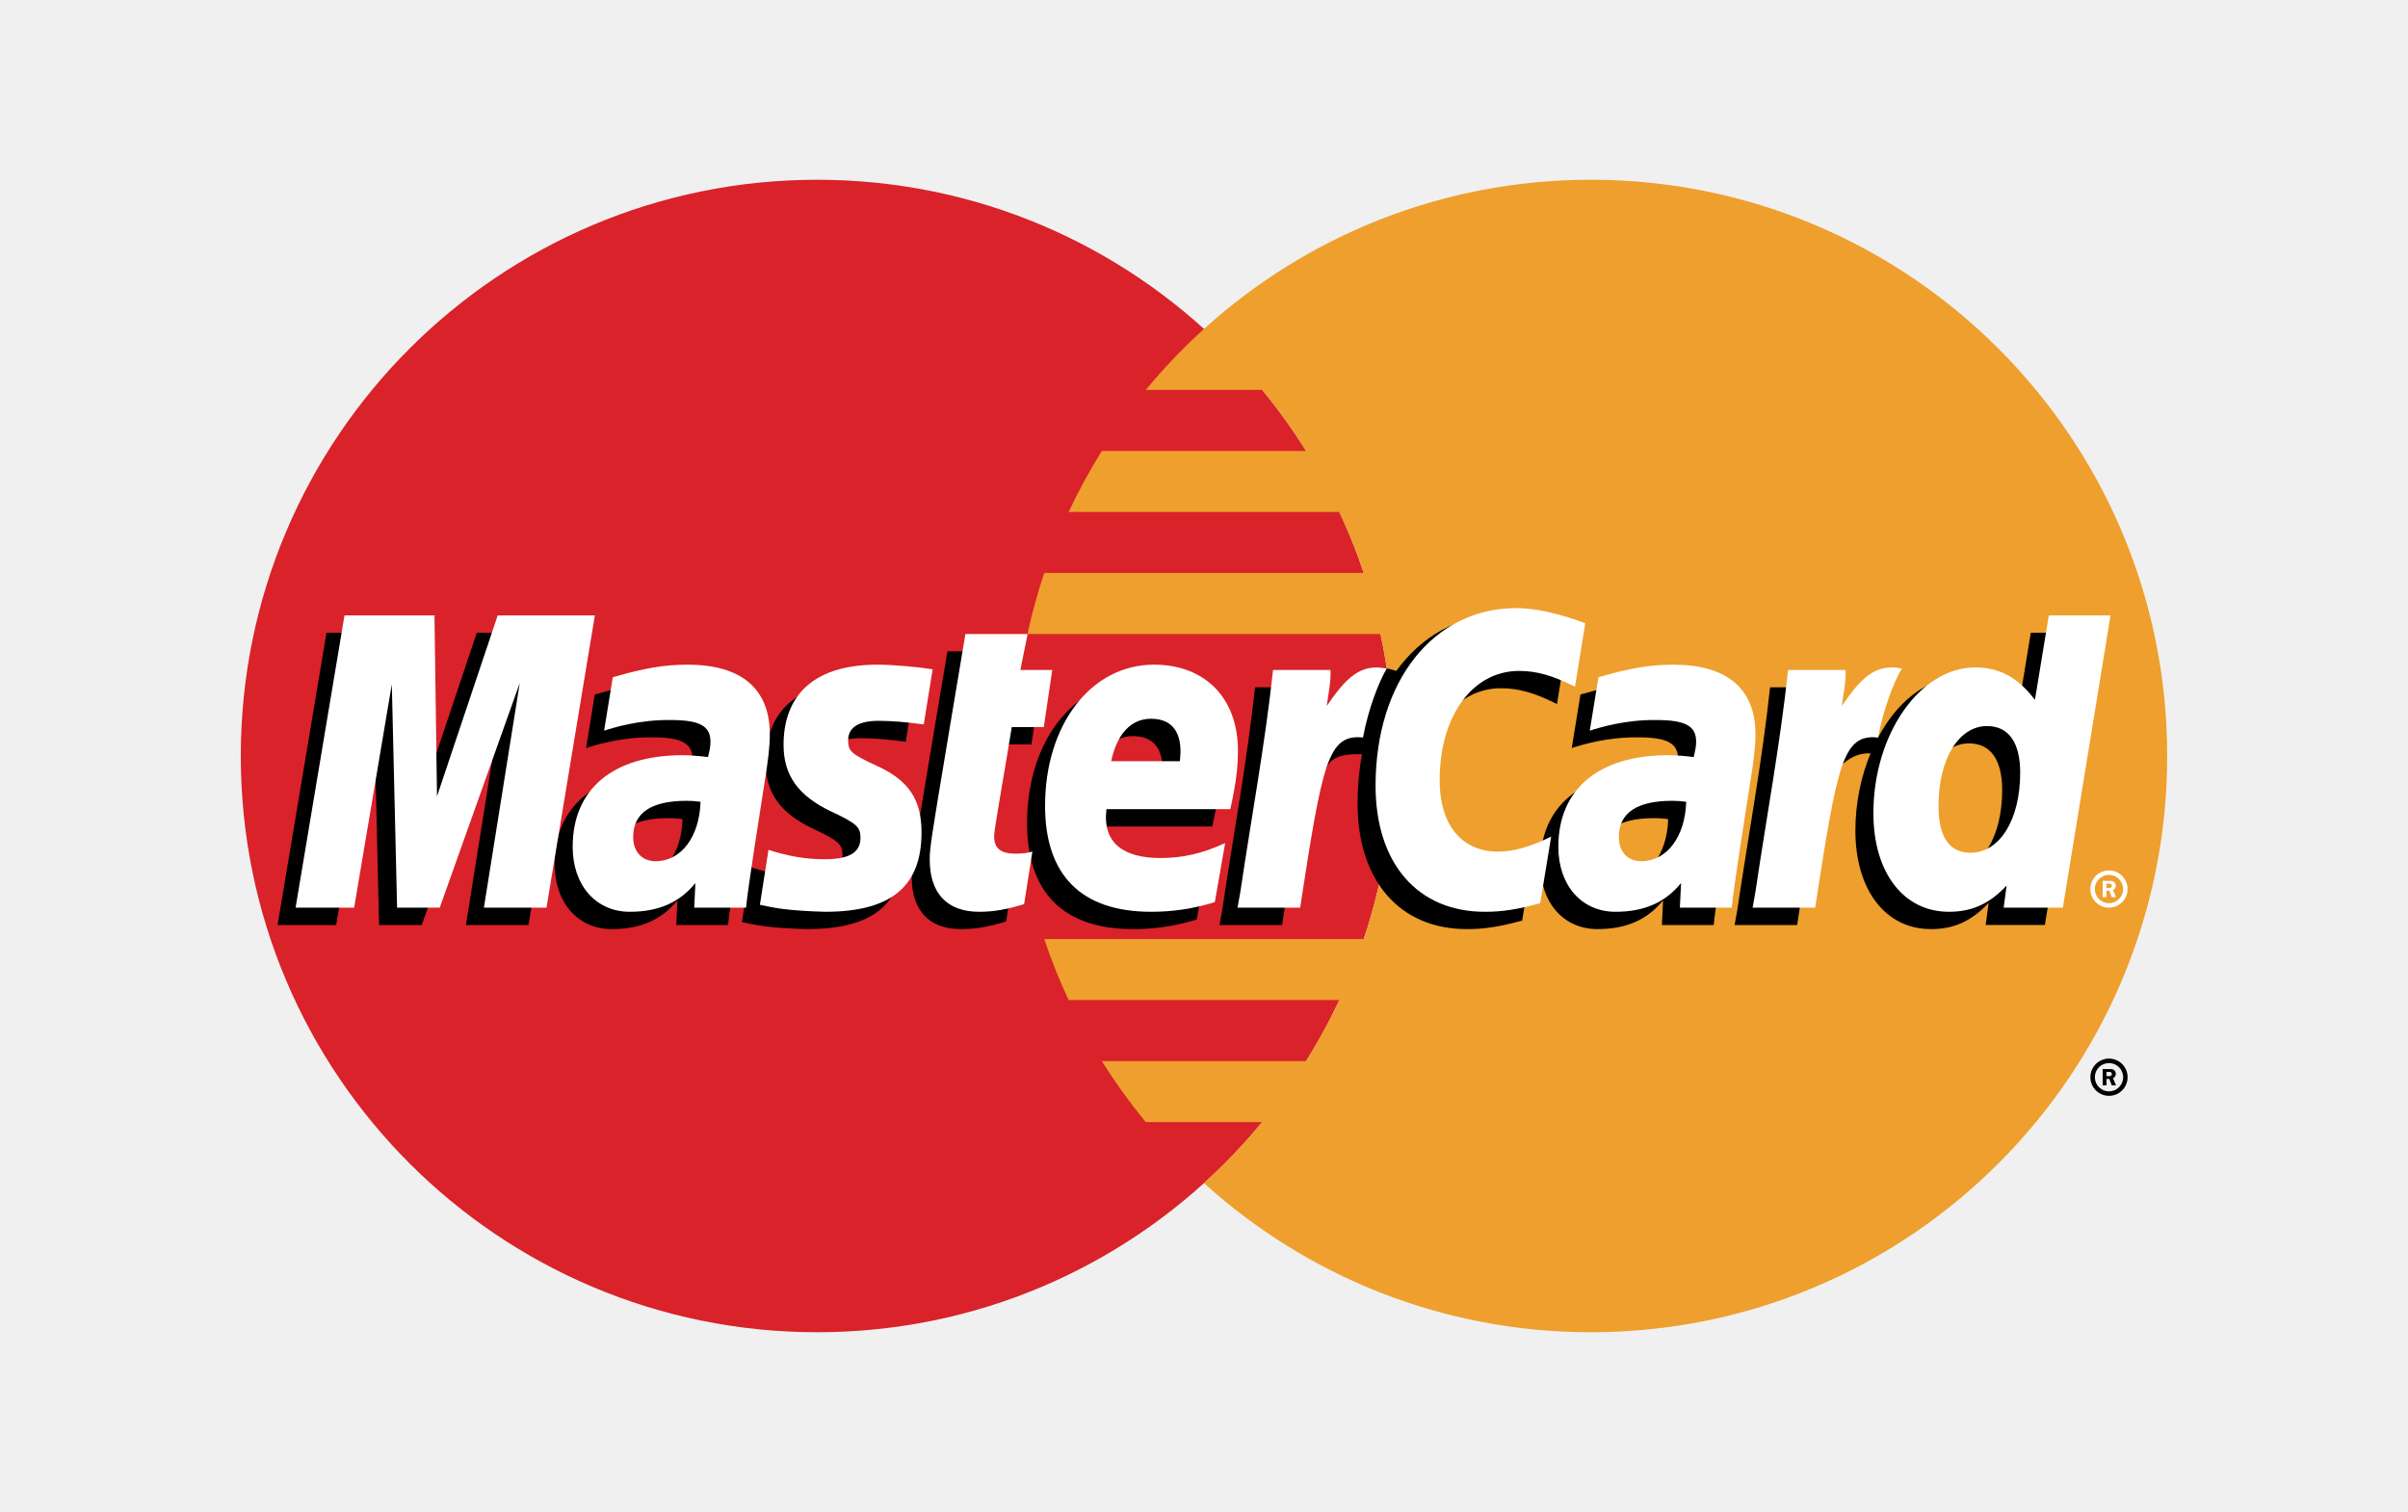
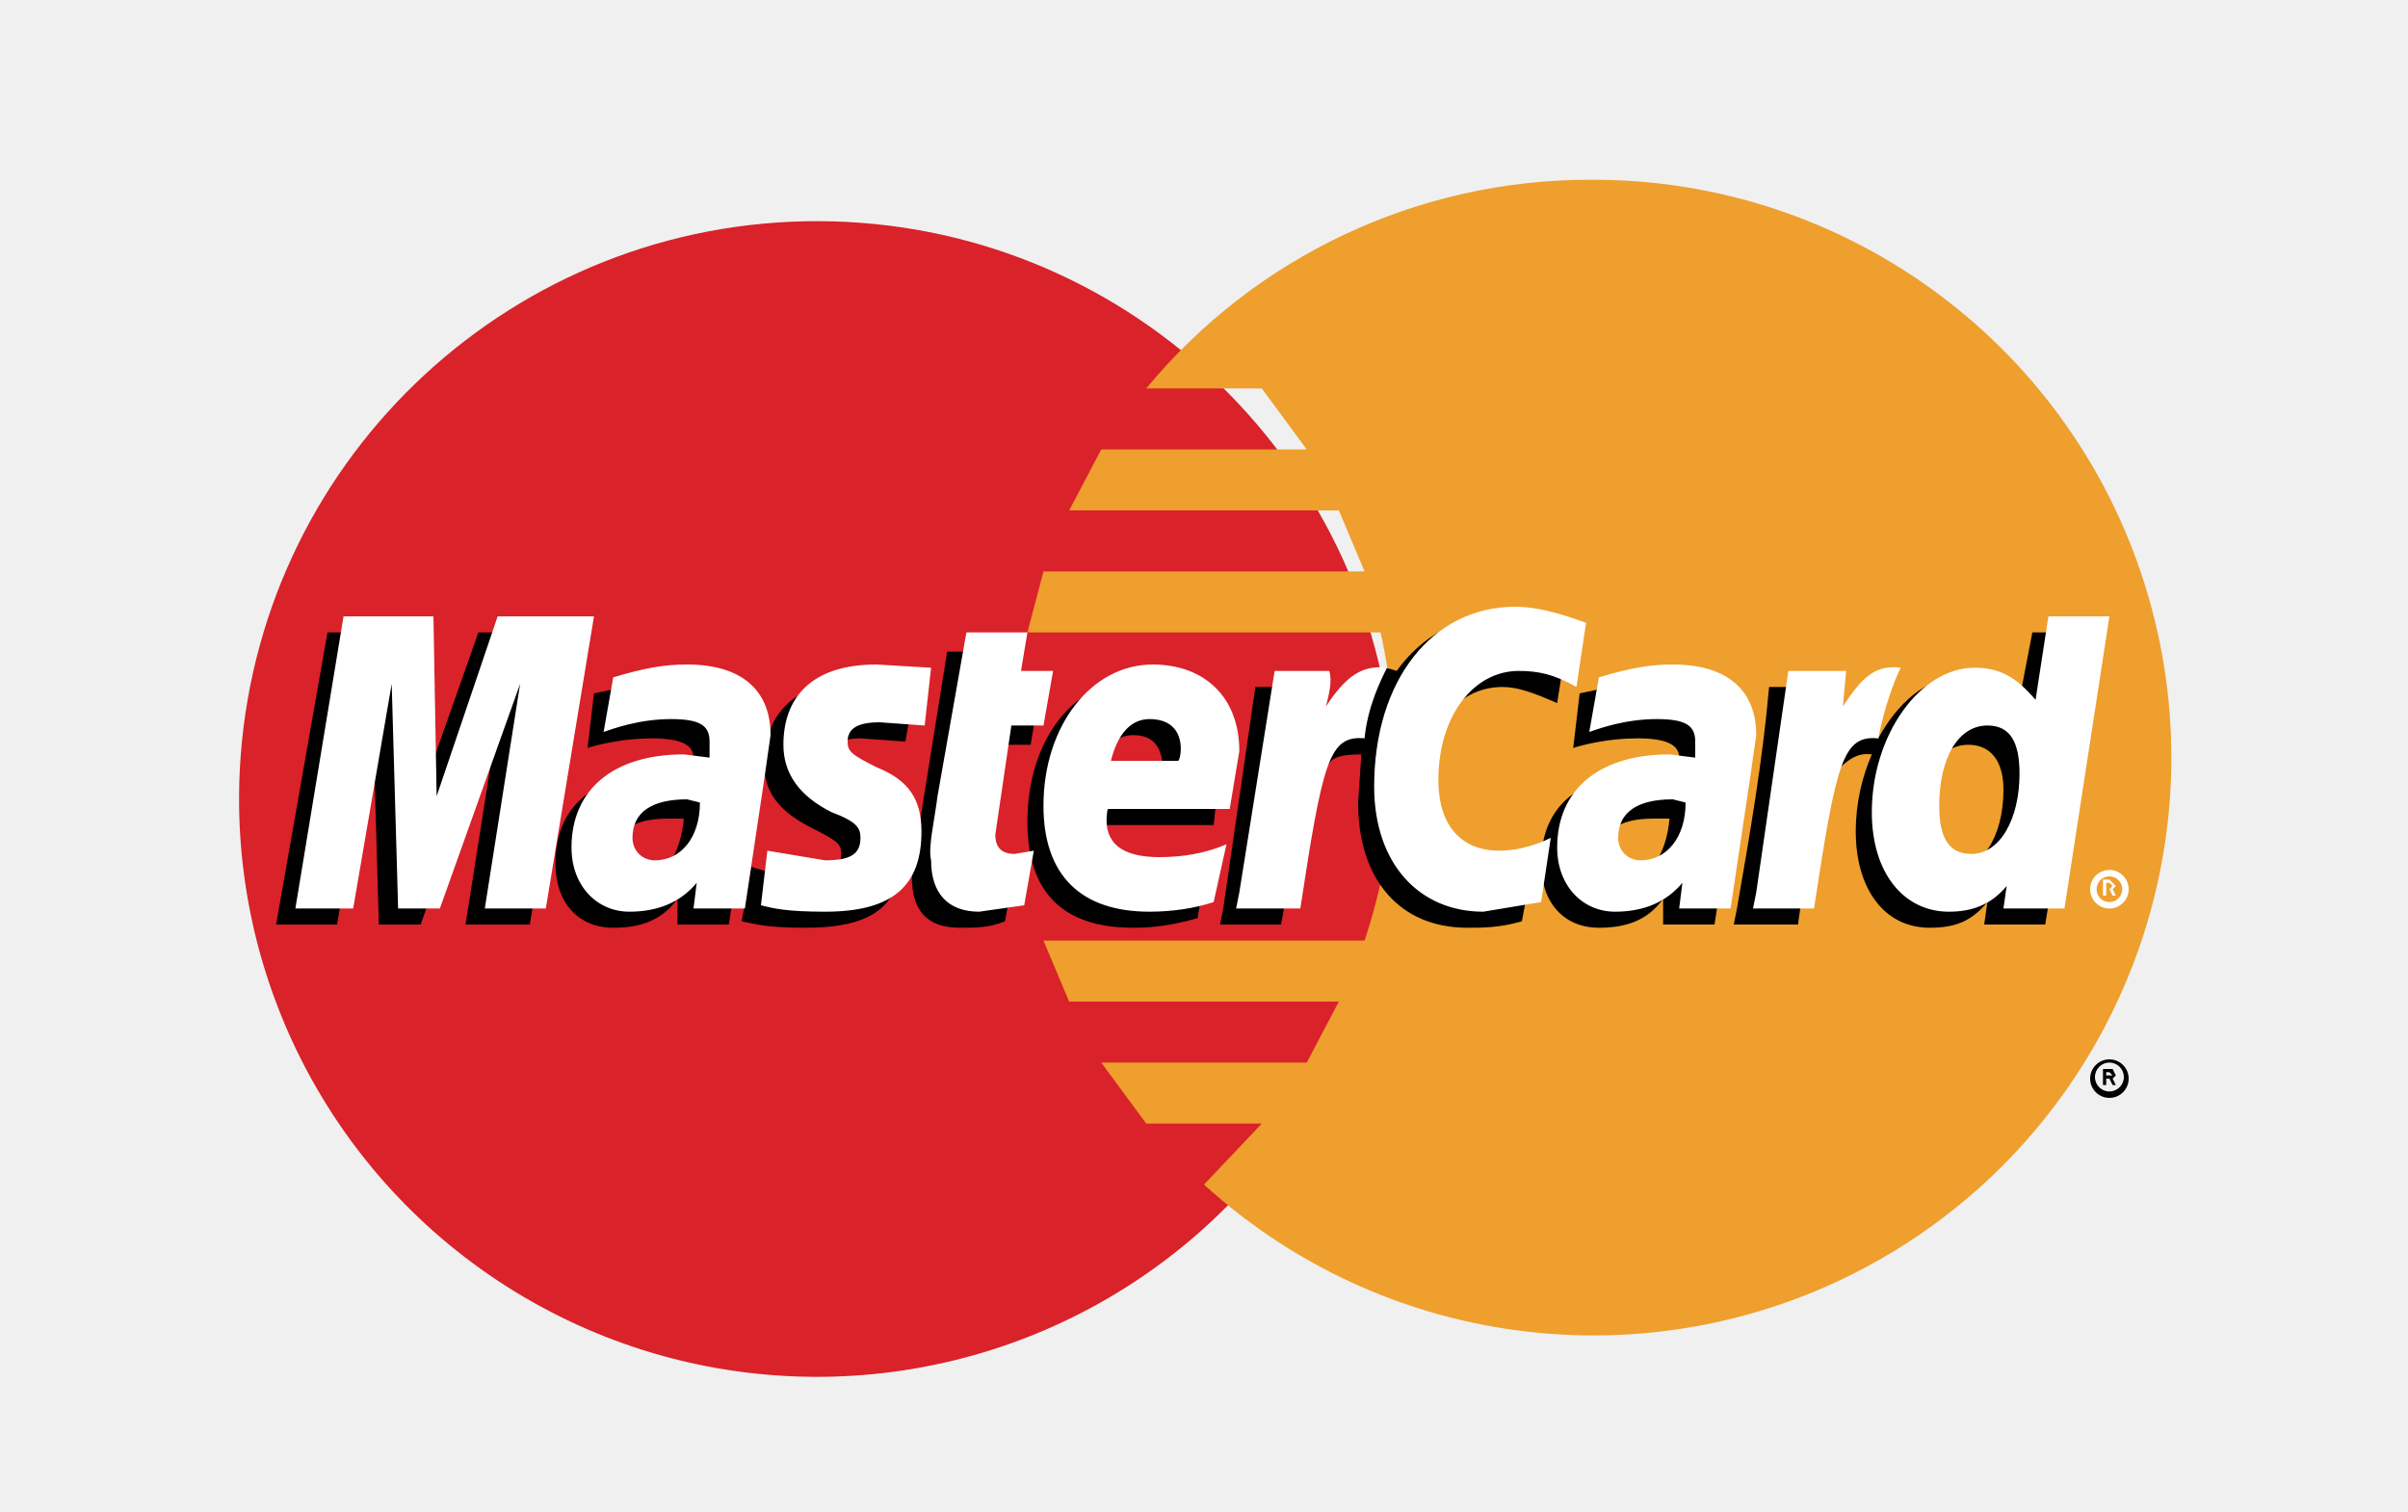
- <svg xmlns="http://www.w3.org/2000/svg" version="1.1" id="Layer_1" x="0px" y="0px" width="750px" height="471px" viewBox="0 0 750 471" enable-background="new 0 0 750 471" xml:space="preserve">
-   <g id="Page-1">
-     <g id="mastercard">
-       <path id="Fill-1" fill="#D9222A" d="M434.008,235.5c0,99.142-80.371,179.504-179.508,179.504    C155.363,415.004,75,334.642,75,235.5c0-99.133,80.362-179.504,179.5-179.504C353.637,55.996,434.008,136.367,434.008,235.5" />
-       <path id="Fill-2" fill="#EE9F2D" d="M495.491,55.996c-46.379,0-88.642,17.596-120.5,46.467    c-6.487,5.883-12.546,12.238-18.125,18.996h36.267c4.958,6.029,9.525,12.371,13.684,19.012h-63.634    c-3.813,6.104-7.274,12.446-10.342,19.008h84.313c2.88,6.159,5.421,12.496,7.601,19.004h-99.513    c-2.075,6.191-3.821,12.529-5.217,19.008h109.941c2.638,12.25,4.042,24.967,4.042,38.008c0,19.934-3.254,39.112-9.254,57.021    h-99.513c2.175,6.512,4.717,12.854,7.596,19.008h84.316c-3.074,6.563-6.528,12.904-10.346,19.012h-63.625    c4.154,6.63,8.729,12.98,13.684,18.996h36.259c-5.571,6.771-11.634,13.134-18.13,19.013    c31.858,28.866,74.117,46.454,120.496,46.454C594.629,415.004,675,334.642,675,235.5C675,136.371,594.629,55.996,495.491,55.996" />
-       <path id="Fill-3" d="M651.074,335.559c0-3.2,2.592-5.801,5.796-5.801s5.796,2.601,5.796,5.801    c0,3.199-2.592,5.8-5.796,5.8S651.074,338.758,651.074,335.559L651.074,335.559L651.074,335.559z M656.87,339.967    c2.434,0,4.408-1.975,4.408-4.408c0-2.438-1.975-4.404-4.408-4.404c-2.438,0-4.404,1.967-4.404,4.404    C652.466,337.992,654.433,339.967,656.87,339.967L656.87,339.967L656.87,339.967z M656.087,338.108H654.9v-5.096h2.15    c0.45,0,0.908,0,1.304,0.254c0.413,0.279,0.646,0.771,0.646,1.279c0,0.571-0.338,1.104-0.884,1.313l0.938,2.25h-1.316    l-0.779-2.017h-0.871V338.108L656.087,338.108z M656.087,335.217h0.658c0.246,0,0.505,0.021,0.726-0.1    c0.195-0.125,0.296-0.359,0.296-0.584c0-0.195-0.121-0.421-0.288-0.517c-0.208-0.129-0.537-0.101-0.758-0.101h-0.634V335.217    L656.087,335.217z" />
-       <path id="Fill-4" d="M212.587,255.154c-2.046-0.238-2.945-0.301-4.35-0.301    c-11.046,0-16.638,3.788-16.638,11.268c0,4.612,2.729,7.545,6.987,7.545C206.525,273.666,212.245,266.108,212.587,255.154    L212.587,255.154L212.587,255.154z M226.758,288.15h-16.146l0.371-7.676c-4.926,6.066-11.496,8.95-20.426,8.95    c-10.563,0-17.804-8.25-17.804-20.229c0-18.024,12.596-28.541,34.217-28.541c2.208,0,5.042,0.199,7.941,0.57    c0.604-2.441,0.763-3.487,0.763-4.8c0-4.908-3.396-6.737-12.5-6.737c-9.533-0.108-17.396,2.271-20.625,3.333    c0.204-1.229,2.7-16.659,2.7-16.659c9.712-2.846,16.116-3.917,23.325-3.917c16.732,0,25.596,7.513,25.579,21.712    c0.033,3.805-0.597,8.5-1.579,14.671C230.883,259.559,227.254,282.546,226.758,288.15L226.758,288.15L226.758,288.15z" />
-       <path id="Fill-5" d="M164.6,288.15h-19.487l11.162-69.996L131.35,288.15h-13.279l-1.642-69.596    l-11.733,69.596H86.454l15.237-91.055h28.021l1.7,50.967l17.092-50.967h31.167L164.6,288.15" />
-       <path id="Fill-6" d="M519.574,255.154c-2.037-0.238-2.941-0.301-4.342-0.301    c-11.041,0-16.633,3.788-16.633,11.268c0,4.612,2.725,7.545,6.983,7.545C513.521,273.666,519.245,266.108,519.574,255.154    L519.574,255.154L519.574,255.154z M533.758,288.15h-16.146l0.366-7.676c-4.925,6.066-11.5,8.95-20.421,8.95    c-10.566,0-17.8-8.25-17.8-20.229c0-18.024,12.588-28.541,34.213-28.541c2.208,0,5.037,0.199,7.933,0.57    c0.604-2.441,0.763-3.487,0.763-4.8c0-4.908-3.392-6.737-12.496-6.737c-9.533-0.108-17.387,2.271-20.629,3.333    c0.204-1.229,2.709-16.659,2.709-16.659c9.712-2.846,16.112-3.917,23.313-3.917c16.741,0,25.604,7.513,25.587,21.712    c0.033,3.805-0.596,8.5-1.579,14.671C537.887,259.559,534.25,282.546,533.758,288.15L533.758,288.15L533.758,288.15z" />
-       <path id="Fill-7" d="M313.366,287.025c-5.333,1.679-9.491,2.399-14,2.399    c-9.962,0-15.399-5.725-15.399-16.267c-0.142-3.271,1.433-11.879,2.671-19.737c1.125-6.917,8.449-50.529,8.449-50.529h19.371    l-2.263,11.208h11.7l-2.642,17.796h-11.742c-2.25,14.083-5.454,31.625-5.491,33.95c0,3.816,2.037,5.483,6.671,5.483    c2.221,0,3.941-0.226,5.254-0.7L313.366,287.025" />
-       <path id="Fill-8" d="M372.758,286.425c-6.654,2.034-13.075,3.017-19.879,3    c-21.684-0.021-32.987-11.346-32.987-33.033c0-25.313,14.379-43.946,33.899-43.946c15.971,0,26.171,10.433,26.171,26.796    c0,5.429-0.7,10.729-2.388,18.212H339c-1.305,10.741,5.57,15.217,16.837,15.217c6.934,0,13.188-1.429,20.142-4.663    L372.758,286.425L372.758,286.425z M361.87,242.525c0.108-1.542,2.055-13.217-9.013-13.217c-6.17,0-10.583,4.704-12.379,13.217    H361.87L361.87,242.525z" />
-       <path id="Fill-9" d="M238.446,237.508c0,9.367,4.542,15.826,14.842,20.676    c7.892,3.708,9.112,4.809,9.112,8.17c0,4.617-3.479,6.701-11.191,6.701c-5.813,0-11.221-0.908-17.458-2.922    c0,0-2.563,16.321-2.68,17.101c4.43,0.967,8.38,1.862,20.279,2.191c20.563,0,30.059-7.829,30.059-24.75    c0-10.175-3.976-16.146-13.737-20.634c-8.171-3.75-9.108-4.587-9.108-8.045c0-4.004,3.237-6.046,9.537-6.046    c3.825,0,9.05,0.408,14,1.112l2.775-17.175c-5.046-0.8-12.696-1.442-17.15-1.442C245.925,212.446,238.379,223.833,238.446,237.508    " />
-       <path id="Fill-10" d="M467.533,214.392c5.412,0,10.458,1.421,17.412,4.921l3.188-19.763    c-2.854-1.121-12.904-7.7-21.417-7.7c-13.041,0-24.066,6.471-31.82,17.15c-11.309-3.746-15.958,3.825-21.658,11.367l-5.063,1.179    c0.383-2.483,0.729-4.95,0.612-7.446h-17.896c-2.446,22.917-6.779,46.128-10.171,69.075l-0.884,4.976h19.496    c3.254-21.143,5.037-34.68,6.121-43.842l7.341-4.084c1.097-4.078,4.529-5.458,11.417-5.291c-0.899,4.833-1.383,9.916-1.383,15.184    c0,24.225,13.07,39.308,34.05,39.308c5.404,0,10.041-0.712,17.221-2.658l3.429-20.759c-6.458,3.18-11.758,4.676-16.558,4.676    c-11.329,0-18.184-8.363-18.184-22.184C442.787,228.45,452.983,214.392,467.533,214.392" />
-       <path id="Fill-12" fill="#FFFFFF" d="M170.208,282.742h-19.491l11.171-69.988l-24.926,69.988h-13.283    l-1.642-69.588l-11.733,69.588H92.063L107.3,191.7h28.021l0.788,56.362l18.904-56.362h30.267L170.208,282.742" />
-       <path id="Fill-11" d="M632.521,197.096l-4.321,26.309c-5.329-7.013-11.054-12.088-18.612-12.088    c-9.833,0-18.783,7.455-24.642,18.425c-8.158-1.692-16.596-4.563-16.596-4.563l-0.004,0.067c0.658-6.134,0.921-9.875,0.862-11.146    h-17.9c-2.438,22.917-6.771,46.128-10.158,69.075l-0.892,4.976h19.492c2.633-17.096,4.649-31.292,6.133-42.551    c6.658-6.016,9.992-11.266,16.721-10.916c-2.979,7.204-4.725,15.504-4.725,24.017c0,18.513,9.366,30.725,23.533,30.725    c7.142,0,12.621-2.462,17.967-8.171l-0.913,6.884H636.9l14.842-91.042H632.521L632.521,197.096z M608.15,271.037    c-6.633,0-9.983-4.908-9.983-14.596c0-14.554,6.271-24.875,15.112-24.875c6.696,0,10.321,5.104,10.321,14.509    C623.6,260.754,617.229,271.037,608.15,271.037L608.15,271.037L608.15,271.037z" />
-       <path id="Fill-13" fill="#FFFFFF" d="M218.192,249.758c-2.042-0.236-2.946-0.299-4.346-0.299    c-11.046,0-16.634,3.787-16.634,11.266c0,4.604,2.729,7.547,6.979,7.547C212.138,268.271,217.859,260.713,218.192,249.758    L218.192,249.758L218.192,249.758z M232.37,282.742h-16.146l0.367-7.663c-4.921,6.054-11.5,8.95-20.421,8.95    c-10.567,0-17.805-8.25-17.805-20.229c0-18.033,12.592-28.542,34.217-28.542c2.208,0,5.042,0.2,7.938,0.571    c0.604-2.441,0.763-3.487,0.763-4.808c0-4.909-3.392-6.729-12.496-6.729c-9.537-0.108-17.396,2.271-20.629,3.321    c0.204-1.225,2.7-16.637,2.7-16.637c9.708-2.858,16.12-3.929,23.32-3.929c16.737,0,25.604,7.517,25.588,21.704    c0.029,3.821-0.604,8.513-1.584,14.675C236.495,254.15,232.863,277.15,232.37,282.742L232.37,282.742L232.37,282.742z" />
-       <path id="Fill-14" fill="#FFFFFF" d="M493.745,194.15l-3.191,19.767c-6.95-3.496-12-4.92-17.408-4.92    c-14.55,0-24.75,14.058-24.75,34.107c0,13.821,6.858,22.18,18.184,22.18c4.8,0,10.096-1.492,16.554-4.675l-3.421,20.75    c-7.184,1.958-11.816,2.671-17.225,2.671c-20.976,0-34.05-15.084-34.05-39.309c0-32.55,18.058-55.3,43.887-55.3    C480.833,189.421,490.887,193.029,493.745,194.15" />
-       <path id="Fill-15" fill="#FFFFFF" d="M525.188,249.758c-2.042-0.236-2.942-0.299-4.347-0.299    c-11.041,0-16.633,3.787-16.633,11.266c0,4.604,2.729,7.547,6.983,7.547C519.129,268.271,524.854,260.713,525.188,249.758    L525.188,249.758L525.188,249.758z M539.366,282.742h-16.15l0.371-7.663c-4.925,6.054-11.5,8.95-20.421,8.95    c-10.563,0-17.804-8.25-17.804-20.229c0-18.033,12.596-28.542,34.212-28.542c2.213,0,5.042,0.2,7.942,0.571    c0.6-2.441,0.762-3.487,0.762-4.808c0-4.909-3.392-6.729-12.495-6.729c-9.533-0.108-17.396,2.271-20.63,3.321    c0.204-1.225,2.704-16.637,2.704-16.637c9.709-2.858,16.117-3.929,23.317-3.929c16.741,0,25.604,7.517,25.583,21.704    c0.033,3.821-0.596,8.513-1.579,14.675C543.495,254.15,539.854,277.15,539.366,282.742L539.366,282.742L539.366,282.742z" />
-       <path id="Fill-16" fill="#FFFFFF" d="M318.975,281.621c-5.338,1.679-9.496,2.408-14,2.408    c-9.962,0-15.399-5.725-15.399-16.267c-0.138-3.279,1.438-11.88,2.675-19.737c1.12-6.926,8.445-50.534,8.445-50.534h19.367    l-2.259,11.212h9.941l-2.646,17.788h-9.975c-2.25,14.092-5.463,31.621-5.496,33.95c0,3.83,2.041,5.483,6.671,5.483    c2.221,0,3.938-0.216,5.254-0.691L318.975,281.621" />
-       <path id="Fill-17" fill="#FFFFFF" d="M378.366,281.029c-6.65,2.033-13.079,3.012-19.879,3    c-21.684-0.021-32.987-11.346-32.987-33.033c0-25.321,14.379-43.95,33.899-43.95c15.971,0,26.171,10.429,26.171,26.8    c0,5.434-0.7,10.733-2.383,18.213h-38.575c-1.305,10.741,5.57,15.221,16.837,15.221c6.93,0,13.188-1.434,20.138-4.676    L378.366,281.029L378.366,281.029z M367.475,237.117c0.116-1.538,2.059-13.217-9.013-13.217c-6.167,0-10.579,4.717-12.375,13.217    H367.475L367.475,237.117z" />
-       <path id="Fill-18" fill="#FFFFFF" d="M244.054,232.112c0,9.366,4.542,15.817,14.842,20.675    c7.892,3.709,9.112,4.813,9.112,8.172c0,4.616-3.483,6.699-11.188,6.699c-5.816,0-11.225-0.908-17.467-2.921    c0,0-2.554,16.321-2.671,17.101c4.421,0.967,8.375,1.85,20.275,2.191c20.566,0,30.059-7.829,30.059-24.746    c0-10.18-3.971-16.15-13.737-20.637c-8.167-3.759-9.113-4.584-9.113-8.046c0-4,3.246-6.059,9.542-6.059    c3.821,0,9.046,0.421,14.004,1.125l2.771-17.179c-5.042-0.8-12.692-1.441-17.146-1.441    C251.533,207.046,243.991,218.425,244.054,232.112" />
-       <path id="Fill-19" fill="#FFFFFF" d="M642.508,282.742h-18.438l0.917-6.893    c-5.346,5.717-10.825,8.18-17.967,8.18c-14.167,0-23.529-12.213-23.529-30.725c0-24.63,14.521-45.392,31.708-45.392    c7.559,0,13.279,3.087,18.604,10.096l4.325-26.308h19.221L642.508,282.742L642.508,282.742z M613.762,265.633    c9.075,0,15.45-10.283,15.45-24.953c0-9.405-3.629-14.509-10.325-14.509c-8.837,0-15.116,10.316-15.116,24.875    C603.771,260.733,607.129,265.633,613.762,265.633L613.762,265.633L613.762,265.633z" />
-       <path id="Fill-20" fill="#FFFFFF" d="M556.92,208.704c-2.441,22.917-6.774,46.13-10.162,69.063    l-0.892,4.976h19.491c6.972-45.275,8.659-54.117,19.588-53.009c1.742-9.267,4.983-17.383,7.4-21.479    c-8.163-1.7-12.721,2.913-18.688,11.675c0.471-3.788,1.333-7.467,1.162-11.225H556.92" />
-       <path id="Fill-21" fill="#FFFFFF" d="M396.5,208.704c-2.446,22.917-6.779,46.13-10.167,69.063    l-0.888,4.976h19.5c6.963-45.275,8.646-54.117,19.571-53.009c1.75-9.267,4.991-17.383,7.399-21.479    c-8.154-1.7-12.717,2.913-18.679,11.675c0.471-3.788,1.325-7.467,1.162-11.225H396.5" />
-       <path id="Fill-22" fill="#FFFFFF" d="M651.067,276.945c0-3.212,2.596-5.799,5.796-5.799    c3.204,0,5.796,2.587,5.796,5.799c0,3.196-2.592,5.797-5.796,5.797C653.662,282.742,651.067,280.142,651.067,276.945    L651.067,276.945L651.067,276.945z M656.863,281.35c2.438,0,4.404-1.975,4.404-4.404c0-2.433-1.967-4.408-4.404-4.408    c-2.434,0-4.408,1.976-4.408,4.408C652.454,279.375,654.429,281.35,656.863,281.35L656.863,281.35L656.863,281.35z     M656.079,279.479h-1.188v-5.082h2.153c0.446,0,0.909,0.008,1.296,0.254c0.417,0.283,0.654,0.766,0.654,1.274    c0,0.575-0.337,1.112-0.888,1.317l0.942,2.236h-1.321l-0.779-2.008h-0.87V279.479L656.079,279.479z M656.079,276.6h0.653    c0.246,0,0.513,0.018,0.729-0.1c0.196-0.125,0.296-0.362,0.296-0.588c0-0.188-0.116-0.412-0.287-0.524    c-0.204-0.116-0.542-0.083-0.763-0.083h-0.629V276.6L656.079,276.6z" />
-     </g>
-   </g>
+ <svg xmlns="http://www.w3.org/2000/svg" width="750" height="471">
+   <path fill="#D9222A" d="M434 236a180 180 0 11-359-1 180 180 0 01359 1" />
+   <path fill="#EE9F2D" d="M495 56a179 179 0 00-138 65h36l14 19h-64l-10 19h84l8 19H325l-5 19h110a180 180 0 01-5 96H325l8 19h84l-10 19h-64l14 19h36l-18 19A180 180 0 10495 56" />
+   <path d="M651 336a6 6 0 1112 0 6 6 0 01-12 0zm6 4a4 4 0 100-9 4 4 0 000 9zm-1-2h-1v-5h3l1 2-1 1 1 2h-1l-1-2h-1v2zm0-3h2l-1-1h-1v1zM213 255h-5c-11 0-16 4-16 11 0 5 2 8 7 8 8 0 13-8 14-19zm14 33h-16v-8c-5 7-12 9-20 9-11 0-18-8-18-20 0-18 12-28 34-28h8l1-5c0-4-4-6-13-6s-17 2-20 3l2-17c10-2 16-4 24-4 16 0 25 8 25 22l-1 15-6 39zM165 288h-20l11-70-25 70h-13l-2-69-11 69H86l16-91h28l1 51 18-51h31l-15 91M520 255h-5c-11 0-16 4-16 11 0 5 2 8 7 8 8 0 13-8 14-19zm14 33h-16v-8c-5 7-12 9-20 9-11 0-18-8-18-20 0-18 12-28 34-28h8l1-5c0-4-4-6-13-6s-17 2-20 3l2-17c10-2 16-4 24-4 16 0 25 8 25 22l-1 15-6 39zM313 287c-5 2-9 2-14 2-10 0-15-5-15-16l3-20 8-50h19l-2 11h12l-3 18h-11l-6 34c0 4 2 5 7 5h5l-3 16M373 286c-7 2-13 3-20 3-22 0-33-11-33-33 0-25 14-44 34-44 16 0 26 11 26 27l-2 18h-39c-1 11 6 16 17 16 7 0 13-2 20-5l-3 18zm-11-43c0-2 2-14-9-14-6 0-11 5-13 14h22zM238 238c0 9 5 15 15 20 8 4 9 5 9 8 0 5-3 7-11 7-6 0-11-1-17-3l-3 17c5 1 8 2 20 2 21 0 30-7 30-24 0-10-4-16-13-21-8-4-9-5-9-8 0-4 3-6 9-6l14 1 3-17-17-2c-22 0-30 12-30 26M468 214c5 0 10 2 17 5l3-19c-3-2-13-8-21-8-13 0-24 6-32 17-11-4-16 4-22 11l-5 2 1-8h-18l-10 69-1 5h19c4-21 5-35 6-44l8-4c1-4 4-5 11-5l-1 15c0 24 13 39 34 39 5 0 10 0 17-2l4-21c-7 3-12 5-17 5-11 0-18-9-18-22 0-21 10-35 25-35" />
+   <path fill="#FFF" d="M170 283h-19l11-70-25 70h-13l-2-70-12 70H92l15-91h28l1 56 19-56h30l-15 91" />
+   <path d="M633 197l-5 26c-5-7-11-12-18-12-10 0-19 8-25 19l-17-5 1-11h-18c-2 23-6 46-10 69l-1 5h20l6-42c7-6 10-12 17-11-3 7-5 15-5 24 0 18 9 30 23 30 8 0 13-2 18-8l-1 7h19l15-91h-19zm-25 74c-6 0-10-5-10-15 0-14 6-24 15-24 7 0 11 5 11 14 0 15-7 25-16 25z" />
+   <path fill="#FFF" d="M218 250l-4-1c-11 0-17 4-17 12 0 4 3 7 7 7 8 0 14-7 14-18zm14 33h-16l1-8c-5 6-12 9-21 9-10 0-18-8-18-20 0-18 13-29 35-29l8 1v-5c0-5-3-7-12-7-10 0-18 3-21 4l3-17c10-3 16-4 23-4 17 0 26 8 26 22l-2 14-6 40zM494 194l-3 20c-7-4-12-5-18-5-14 0-25 14-25 34 0 14 7 22 19 22 4 0 10-1 16-4l-3 20-18 3c-20 0-34-15-34-39 0-33 18-56 44-56 9 0 19 4 22 5M525 250l-4-1c-11 0-17 4-17 12 0 4 3 7 7 7 8 0 14-7 14-18zm14 33h-16l1-8c-5 6-12 9-21 9-10 0-18-8-18-20 0-18 13-29 35-29l8 1v-5c0-5-3-7-12-7-10 0-18 3-21 4l3-17c10-3 16-4 23-4 17 0 26 8 26 22l-2 14-6 40zM319 282l-14 2c-10 0-15-6-15-16-1-4 1-12 2-20l9-51h19l-2 12h10l-3 17h-10l-5 34c0 4 2 6 6 6l6-1-3 17M378 281c-6 2-13 3-20 3-21 0-33-11-33-33 0-25 15-44 34-44 16 0 27 10 27 27l-3 18h-38c-2 11 5 15 16 15 7 0 14-1 21-4l-4 18zm-11-44c1-1 3-13-9-13-6 0-10 5-12 13h21zM244 232c0 9 5 16 15 21 8 3 9 5 9 8 0 5-3 7-11 7l-18-3-2 17c4 1 8 2 20 2 21 0 30-8 30-25 0-10-4-16-14-20-8-4-9-5-9-8 0-4 3-6 10-6l14 1 2-18-17-1c-21 0-29 11-29 25M643 283h-19l1-7c-5 6-11 8-18 8-14 0-24-12-24-31 0-24 15-45 32-45 8 0 13 3 19 10l4-26h19l-14 91zm-29-17c9 0 15-11 15-25 0-10-3-15-10-15-9 0-15 10-15 25 0 10 3 15 10 15zM557 209l-10 69-1 5h19c7-46 9-54 20-53 2-10 5-18 7-22-8-1-12 3-18 12l1-11h-18M397 209l-11 69-1 5h20c7-46 9-54 20-53 1-10 5-18 7-22-8-1-13 3-19 12 1-4 2-8 1-11h-17M651 277a6 6 0 1112 0 6 6 0 01-12 0zm6 4a4 4 0 100-8 4 4 0 000 8zm-1-2h-1v-5h2l1 1 1 1-1 1 1 2h-1l-1-2h-1v2zm0-2h1l1-1-1-1h-1v2z" />
</svg>
